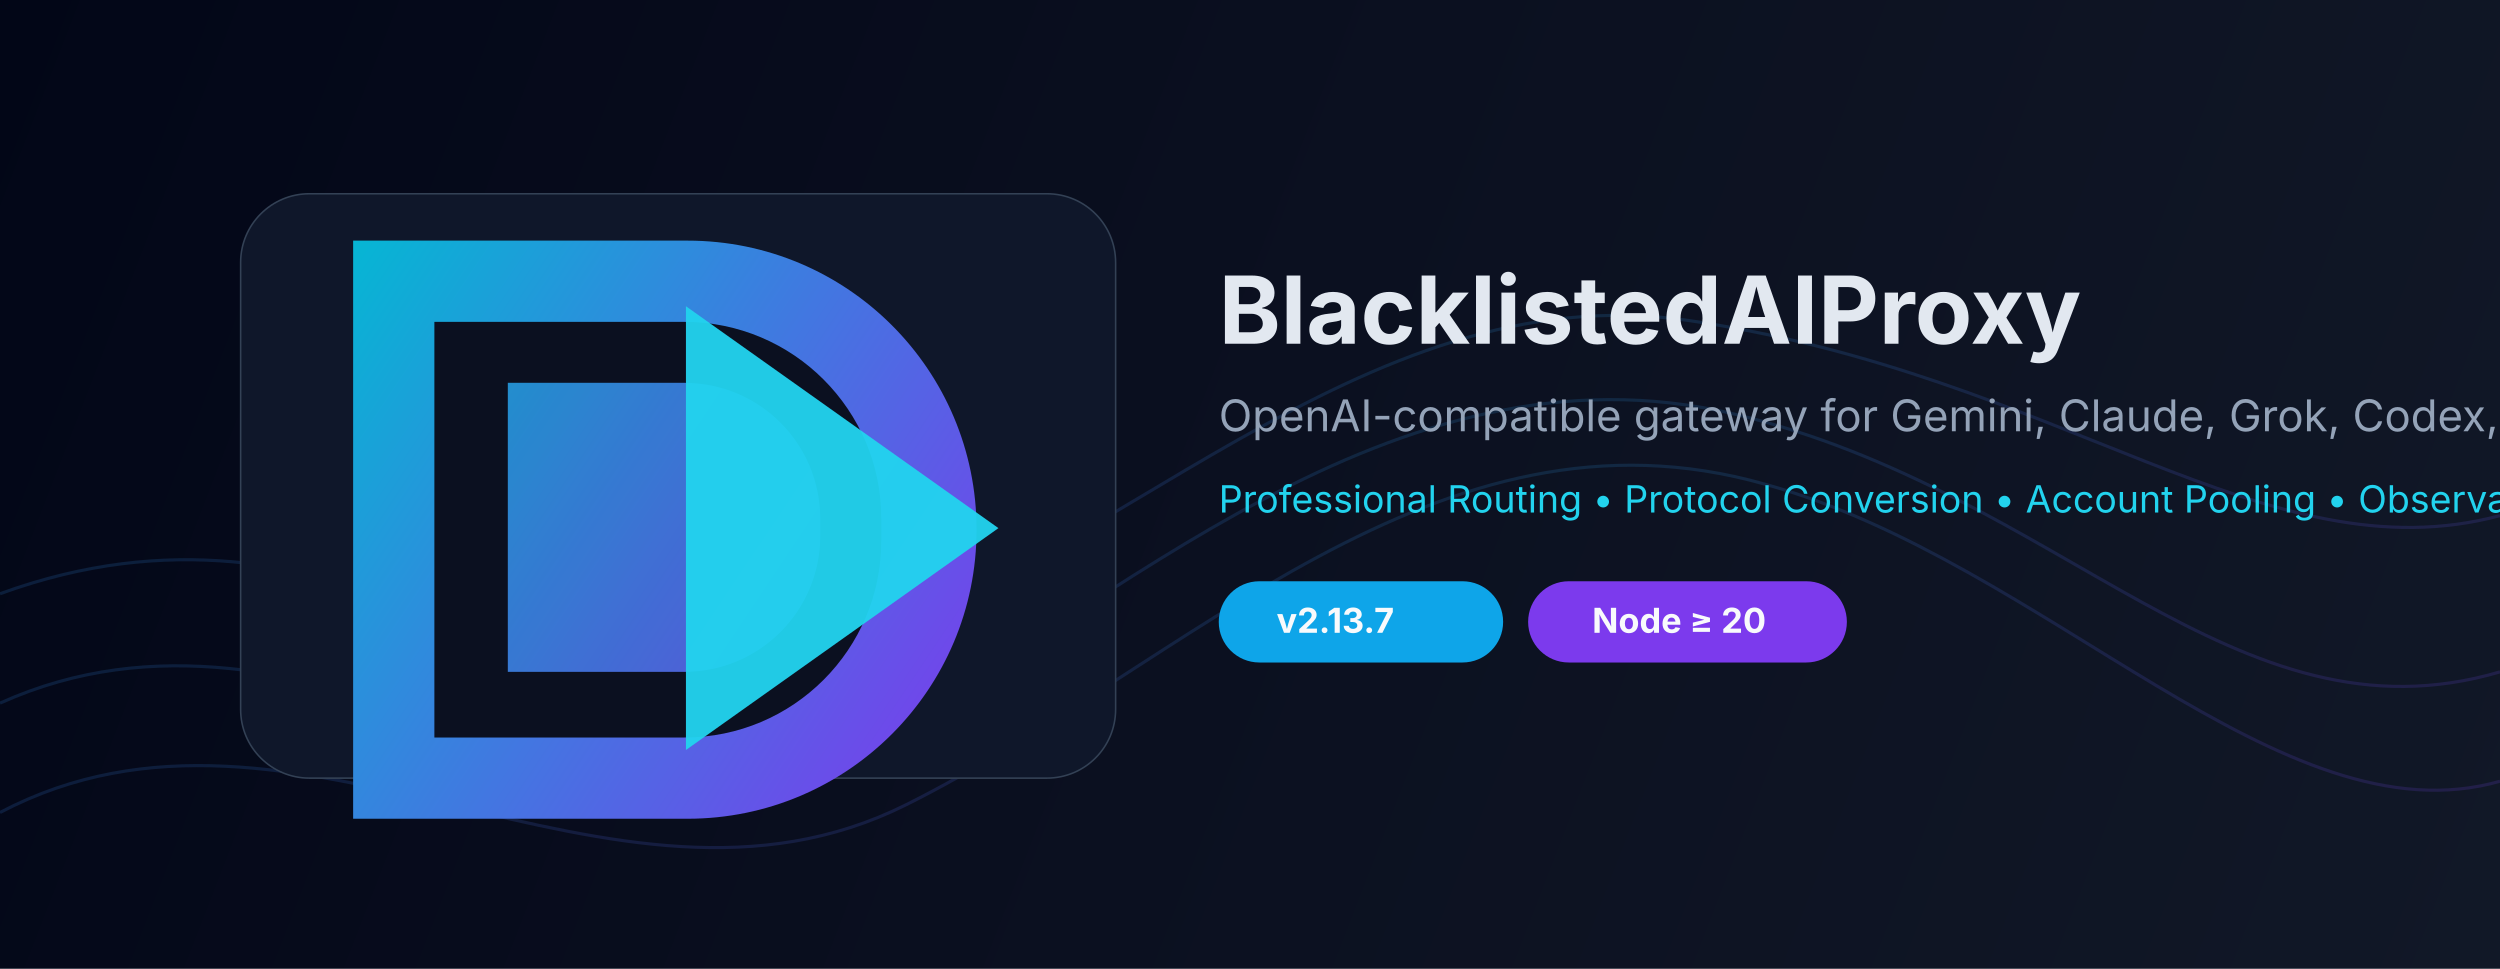
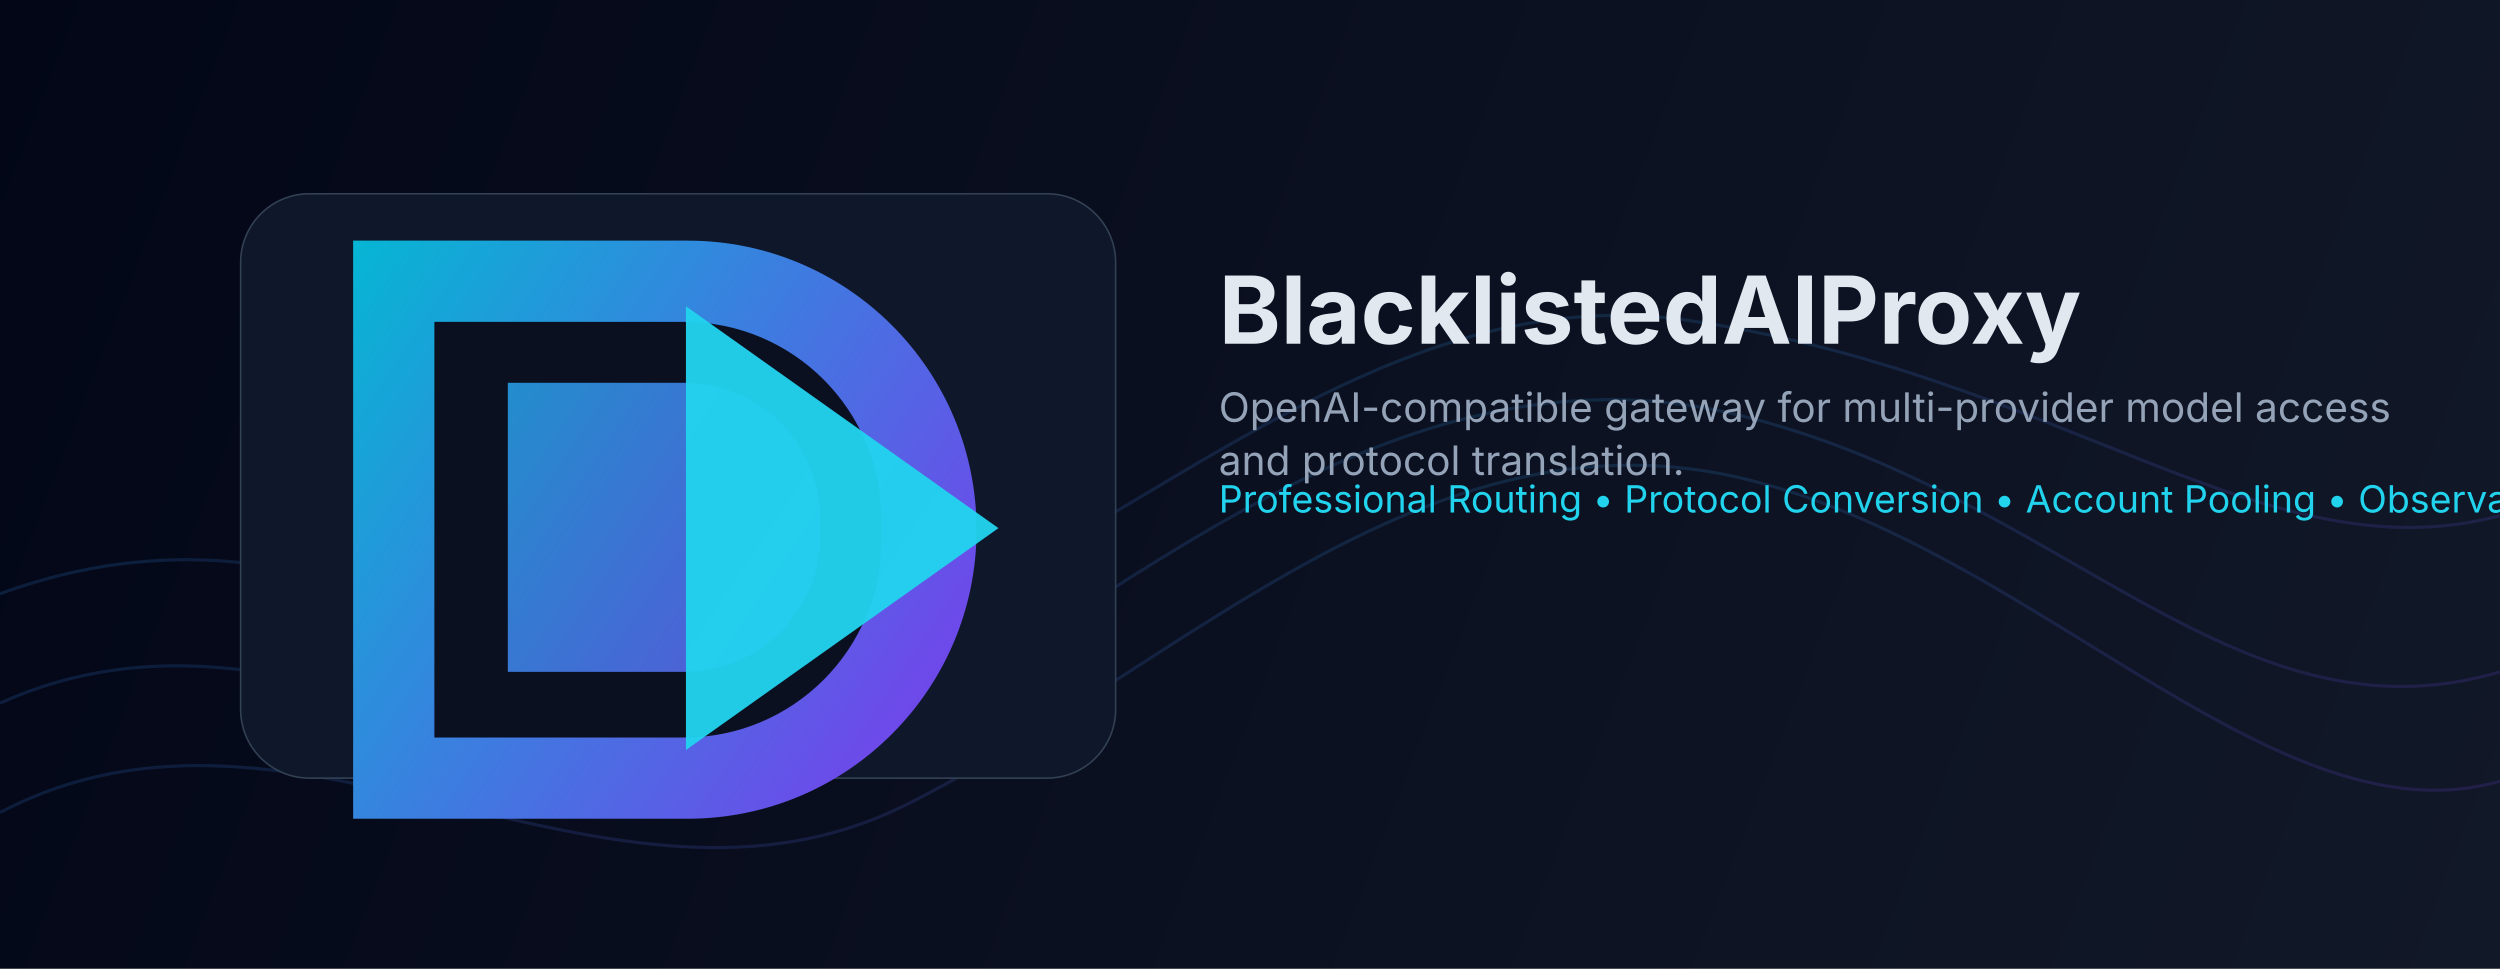
- <svg xmlns="http://www.w3.org/2000/svg" width="1600" height="620" viewBox="0 0 1600 620" fill="none" role="img" aria-label="BlacklistedAIProxy branded hero banner">
+ <svg xmlns="http://www.w3.org/2000/svg" width="1600" height="620" viewBox="0 0 1600 620" fill="none" role="img" aria-label="BlacklistedAIProxy branded hero banner showing project name, multi-provider OpenAI-compatible gateway messaging, and a visual brand mark.">
  <defs>
    <linearGradient id="bg" x1="0" y1="0" x2="1600" y2="620" gradientUnits="userSpaceOnUse">
      <stop stop-color="#020617" />
      <stop offset="0.5" stop-color="#0B1020" />
      <stop offset="1" stop-color="#111827" />
    </linearGradient>
    <linearGradient id="neon" x1="226" y1="154" x2="665" y2="447" gradientUnits="userSpaceOnUse">
      <stop stop-color="#06B6D4" />
      <stop offset="1" stop-color="#7C3AED" />
    </linearGradient>
    <linearGradient id="line" x1="0" y1="0" x2="1" y2="1">
      <stop stop-color="#06B6D4" stop-opacity="0.5" />
      <stop offset="1" stop-color="#7C3AED" stop-opacity="0.5" />
    </linearGradient>
  </defs>
  <rect width="1600" height="620" fill="url(#bg)" />
  <g opacity="0.35">
    <path d="M0 450C200 360 380 560 560 470C710 394 890 213 1110 265C1320 315 1430 480 1600 430" stroke="url(#line)" stroke-width="2" />
    <path d="M0 520C190 420 390 610 580 515C760 425 920 250 1130 310C1310 360 1460 540 1600 500" stroke="url(#line)" stroke-width="2" />
    <path d="M0 380C220 300 340 470 520 420C710 367 870 175 1080 205C1320 240 1450 370 1600 330" stroke="url(#line)" stroke-width="2" />
  </g>
  <g>
    <rect x="154" y="124" width="560" height="374" rx="44" fill="#0F172A" stroke="#334155" />
    <path d="M226 154H440C542.173 154 625 236.827 625 339C625 441.173 542.173 524 440 524H226V154Z" fill="url(#neon)" />
    <path d="M278 206H438C507.588 206 564 262.412 564 332V346C564 415.588 507.588 472 438 472H278V206Z" fill="#0B1020" />
    <path d="M325 245H438C486.049 245 525 283.951 525 332V343C525 391.049 486.049 430 438 430H325V245Z" fill="url(#neon)" opacity="0.93" />
    <path d="M439 196L639 338L439 480V196Z" fill="#22D3EE" opacity="0.95" />
  </g>
  <g fill="#E2E8F0">
    <text x="780" y="220" font-size="60" font-family="Segoe UI, Inter, Arial, sans-serif" font-weight="700">BlacklistedAIProxy</text>
-     <text x="780" y="276" font-size="28" font-family="Segoe UI, Inter, Arial, sans-serif" fill="#94A3B8">OpenAI-compatible gateway for Gemini, Claude, Grok, Codex, Qwen, and Kimi.</text>
+     <text x="780" y="270" font-size="26" font-family="Segoe UI, Inter, Arial, sans-serif" fill="#94A3B8">OpenAI-compatible gateway for multi-provider model access</text>
+     <text x="780" y="304" font-size="26" font-family="Segoe UI, Inter, Arial, sans-serif" fill="#94A3B8">and protocol translation.</text>
    <text x="780" y="328" font-size="24" font-family="Segoe UI, Inter, Arial, sans-serif" fill="#22D3EE">Professional Routing • Protocol Conversion • Account Pooling • Observability</text>
  </g>
-   <g>
-     <rect x="780" y="372" width="182" height="52" rx="26" fill="#0EA5E9" />
-     <text x="817" y="405" font-size="22" font-family="Segoe UI, Inter, Arial, sans-serif" font-weight="700" fill="#F8FAFC">v2.13.7</text>
-     <rect x="978" y="372" width="204" height="52" rx="26" fill="#7C3AED" />
-     <text x="1019" y="405" font-size="22" font-family="Segoe UI, Inter, Arial, sans-serif" font-weight="700" fill="#F8FAFC">Node ≥ 20</text>
-   </g>
</svg>
